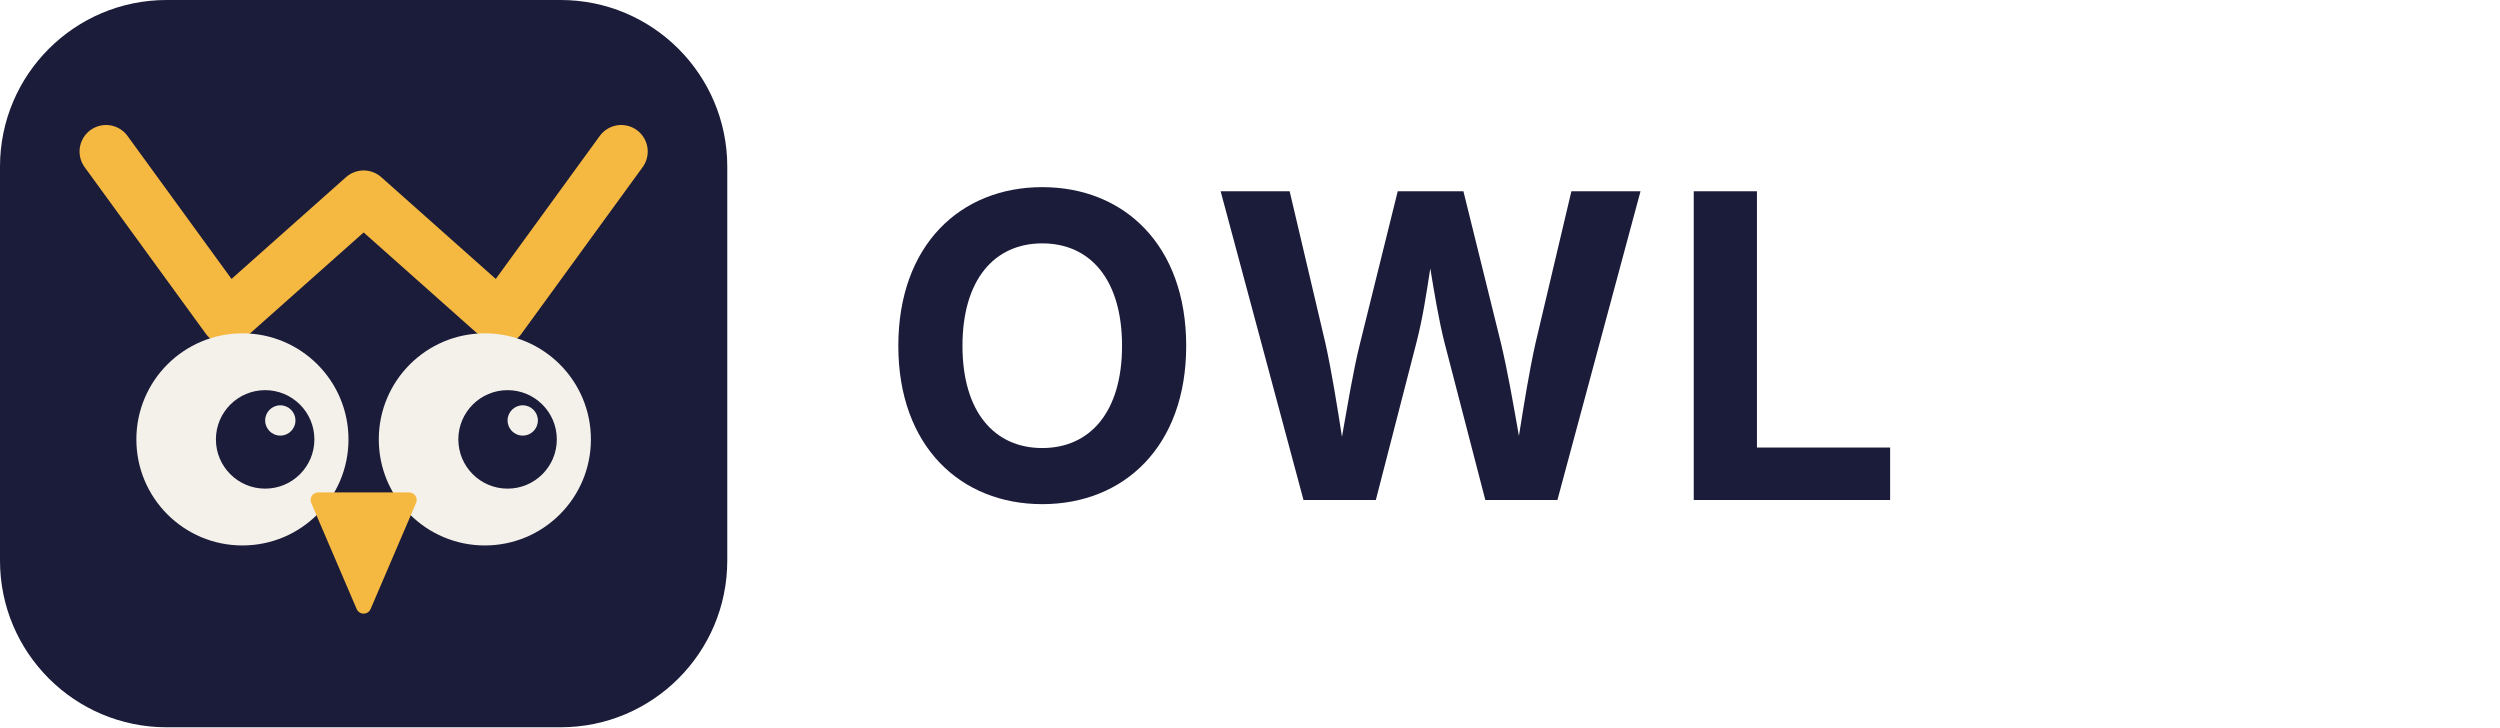
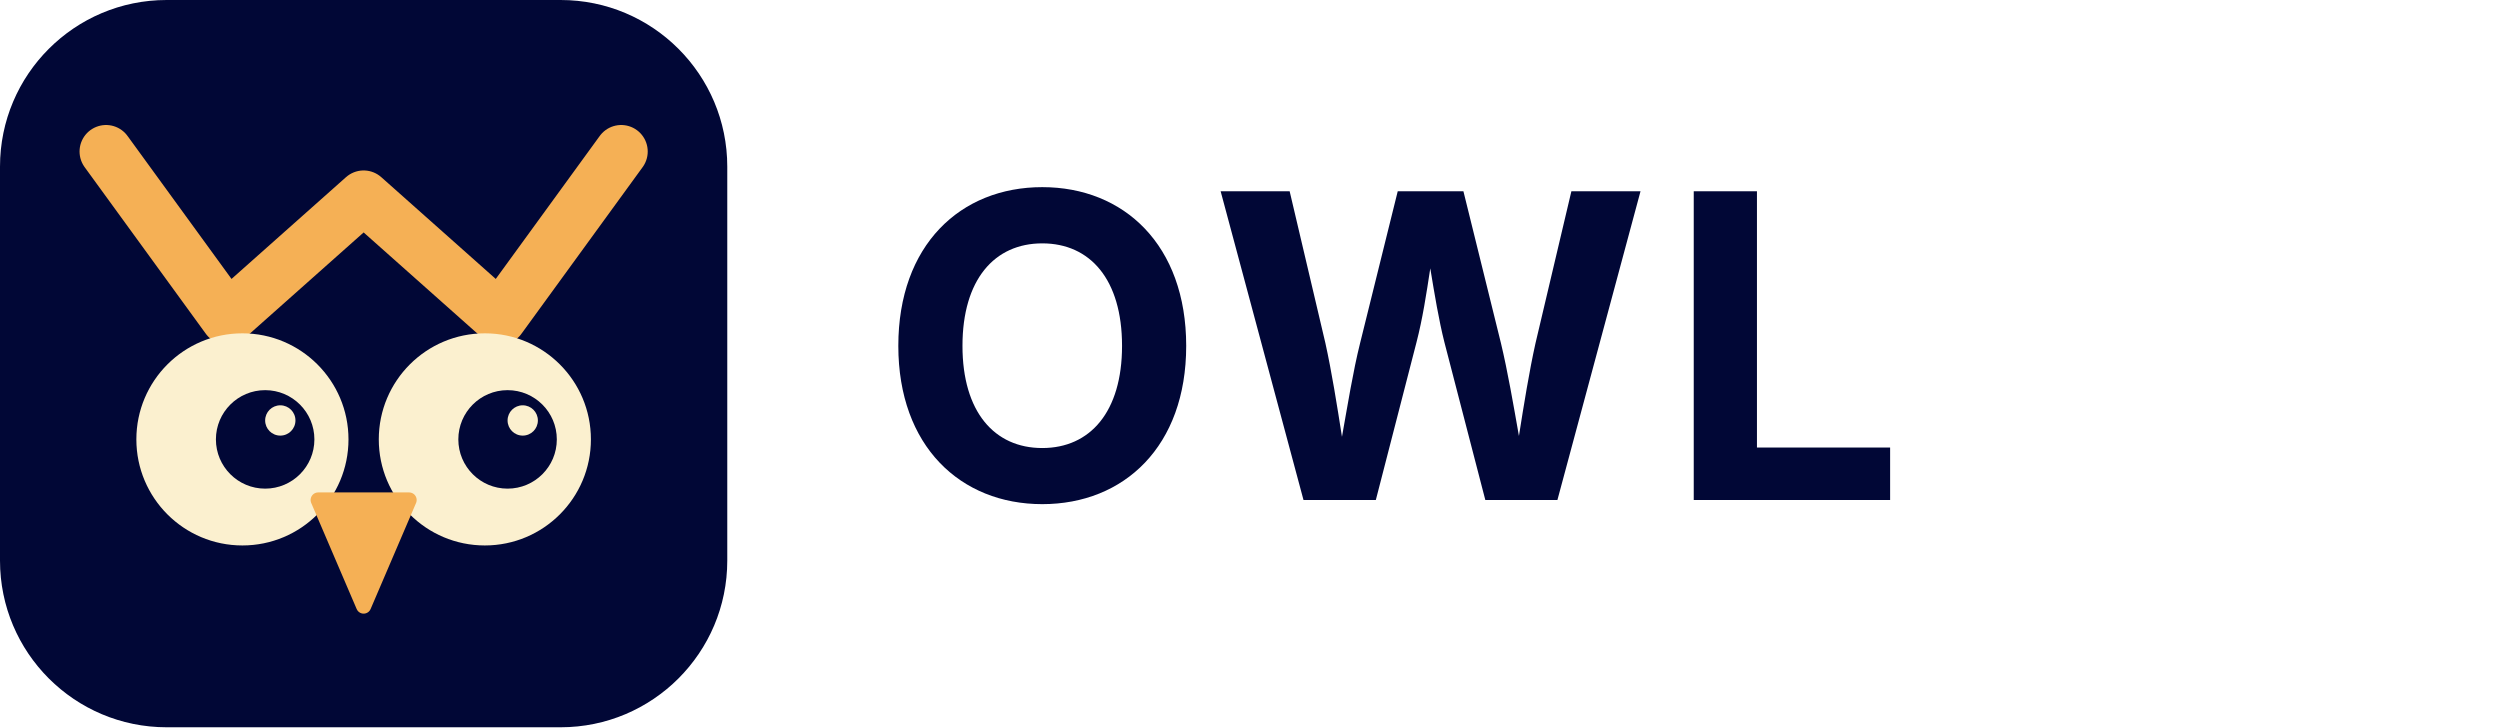
<svg xmlns="http://www.w3.org/2000/svg" viewBox="0 0 330 96" role="img" aria-label="Owl">
  <g>
-     <rect width="96" height="96" rx="22" fill="#1B1B3A" />
-     <path d="M14 20 L30 42 L48 26 L66 42 L82 20" fill="none" stroke="#F5B942" stroke-width="7" stroke-linecap="round" stroke-linejoin="round" />
-     <circle cx="32" cy="58" r="14" fill="#F4F1EA" />
-     <circle cx="64" cy="58" r="14" fill="#F4F1EA" />
-     <circle cx="35" cy="58" r="6.5" fill="#1B1B3A" />
-     <circle cx="67" cy="58" r="6.5" fill="#1B1B3A" />
-     <circle cx="37" cy="55.5" r="2" fill="#F4F1EA" />
-     <circle cx="69" cy="55.5" r="2" fill="#F4F1EA" />
-     <path d="M42 66 L54 66 L48 80 Z" fill="#F5B942" stroke="#F5B942" stroke-width="2" stroke-linejoin="round" />
+     <rect width="96" height="96" rx="22" fill="#010736" />
+     <path d="M14 20 L30 42 L48 26 L66 42 L82 20" fill="none" stroke="#F5B055" stroke-width="7" stroke-linecap="round" stroke-linejoin="round" />
+     <circle cx="32" cy="58" r="14" fill="#FBF0CF" />
+     <circle cx="64" cy="58" r="14" fill="#FBF0CF" />
+     <circle cx="35" cy="58" r="6.5" fill="#010736" />
+     <circle cx="67" cy="58" r="6.5" fill="#010736" />
+     <circle cx="37" cy="55.5" r="2" fill="#FBF0CF" />
+     <circle cx="69" cy="55.5" r="2" fill="#FBF0CF" />
+     <path d="M42 66 L54 66 L48 80 Z" fill="#F5B055" stroke="#F5B055" stroke-width="2" stroke-linejoin="round" />
  </g>
-   <text x="116" y="66" font-family="Inter, 'Segoe UI', system-ui, sans-serif" font-size="56" font-weight="700" letter-spacing="2" fill="#1B1B3A">OWL</text>
+   <text x="116" y="66" font-family="Inter, 'Segoe UI', system-ui, sans-serif" font-size="56" font-weight="700" letter-spacing="2" fill="#010736">OWL</text>
</svg>
